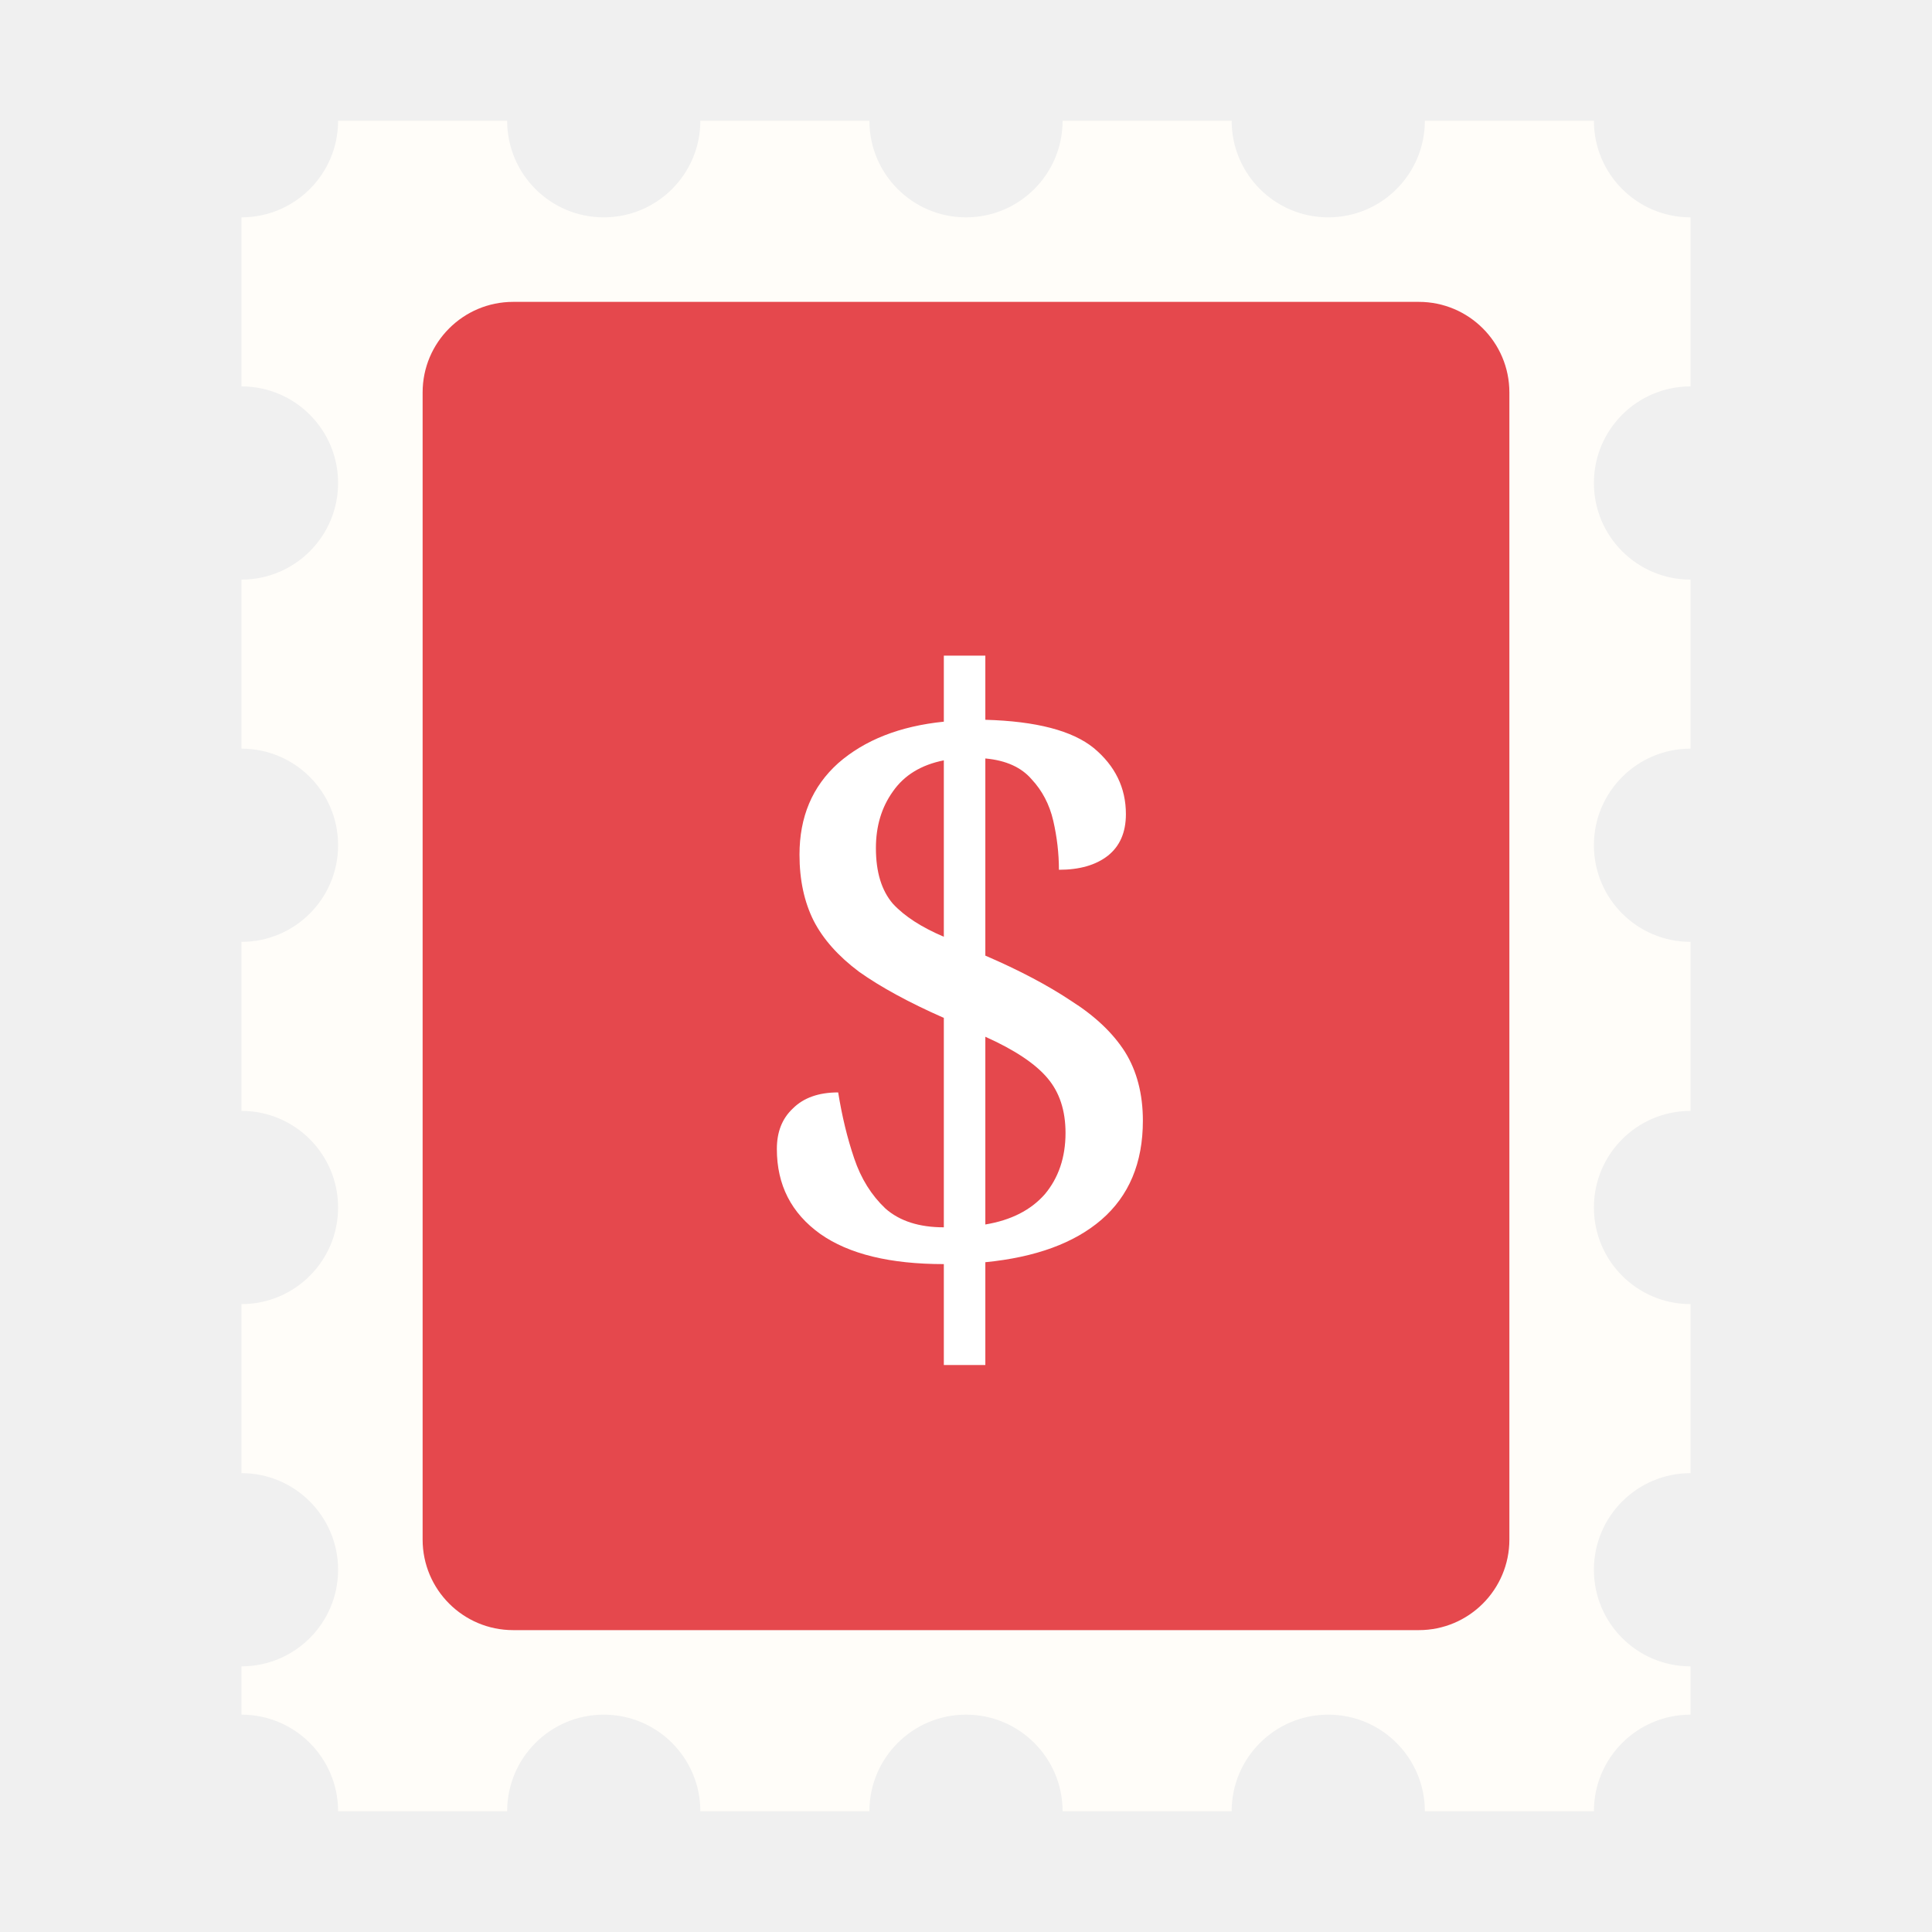
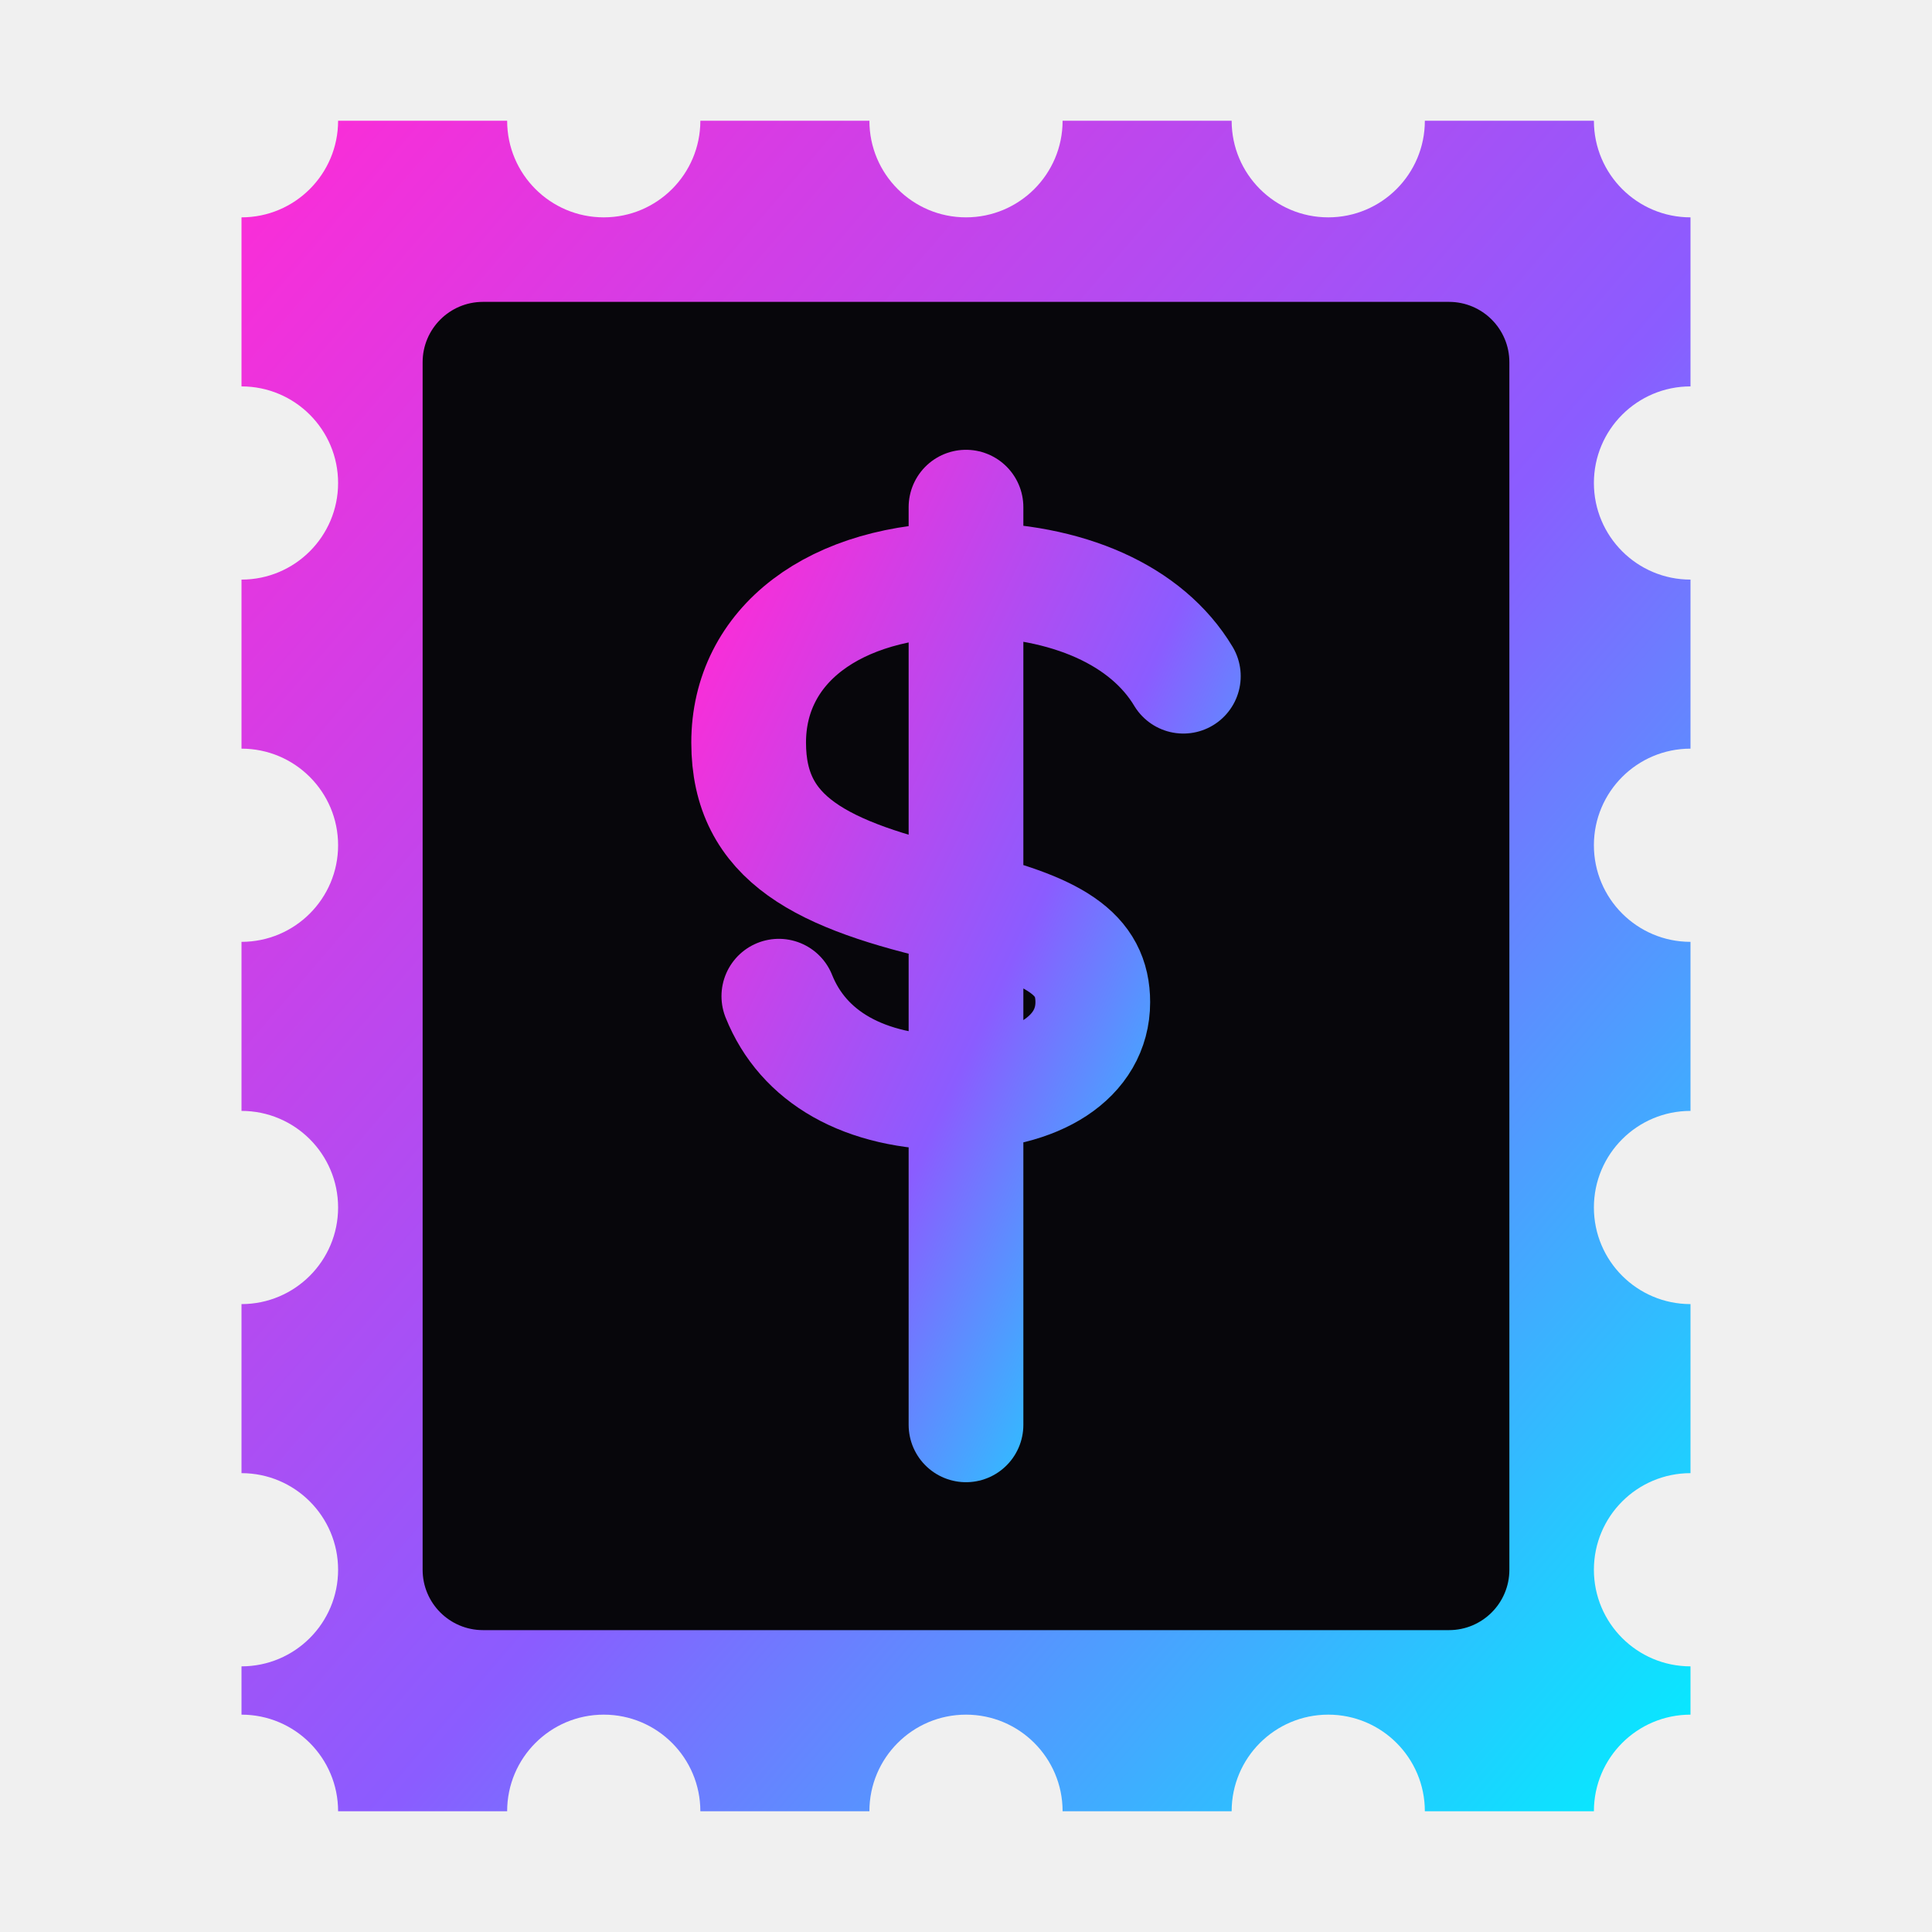
<svg xmlns="http://www.w3.org/2000/svg" viewBox="0 0 32 32">
  <defs>
+     <linearGradient id="g" x1="0" y1="0" x2="1" y2="1">
+       <stop offset="0" stop-color="#FF2BD6" />
+       <stop offset=".55" stop-color="#8B5CFF" />
+       <stop offset="1" stop-color="#00F0FF" />
+     </linearGradient>
    <mask id="p">
      <rect width="32" height="32" fill="#fff" />
      <g fill="#000">
        <circle cx="4" cy="2" r="1.6" />
        <circle cx="10" cy="2" r="1.6" />
        <circle cx="16" cy="2" r="1.6" />
        <circle cx="22" cy="2" r="1.6" />
        <circle cx="28" cy="2" r="1.6" />
        <circle cx="4" cy="30" r="1.6" />
        <circle cx="10" cy="30" r="1.6" />
        <circle cx="16" cy="30" r="1.6" />
        <circle cx="22" cy="30" r="1.6" />
        <circle cx="28" cy="30" r="1.6" />
        <circle cx="4" cy="8" r="1.6" />
        <circle cx="4" cy="14" r="1.6" />
        <circle cx="4" cy="20" r="1.6" />
        <circle cx="4" cy="26" r="1.6" />
        <circle cx="28" cy="8" r="1.6" />
        <circle cx="28" cy="14" r="1.6" />
        <circle cx="28" cy="20" r="1.6" />
        <circle cx="28" cy="26" r="1.6" />
      </g>
    </mask>
  </defs>
  <g mask="url(#p)">
-     <rect x="4" y="2" width="24" height="28" fill="#FFFDF9" />
-     <rect x="7" y="5" width="18" height="22" rx="1.5" fill="#E5484D" />
+     <rect x="4" y="2" width="24" height="28" fill="url(#g)" />
+     <rect x="7" y="5" width="18" height="22" rx="1" fill="#07060B" />
  </g>
-   <text x="16" y="21.5" text-anchor="middle" font-family="Georgia, serif" font-size="14" fill="#fff">$</text>
+   <path d="M19.6 11.2c-.6-1-1.9-1.6-3.6-1.6-2.2 0-3.6 1.1-3.6 2.7 0 1.6 1.2 2.2 3.4 2.7 1.7.4 2.3.8 2.3 1.6 0 .9-.9 1.5-2.3 1.5-1.5 0-2.5-.6-2.9-1.6M16 8.4v15.2" fill="none" stroke="url(#g)" stroke-width="1.9" stroke-linecap="round" />
</svg>
